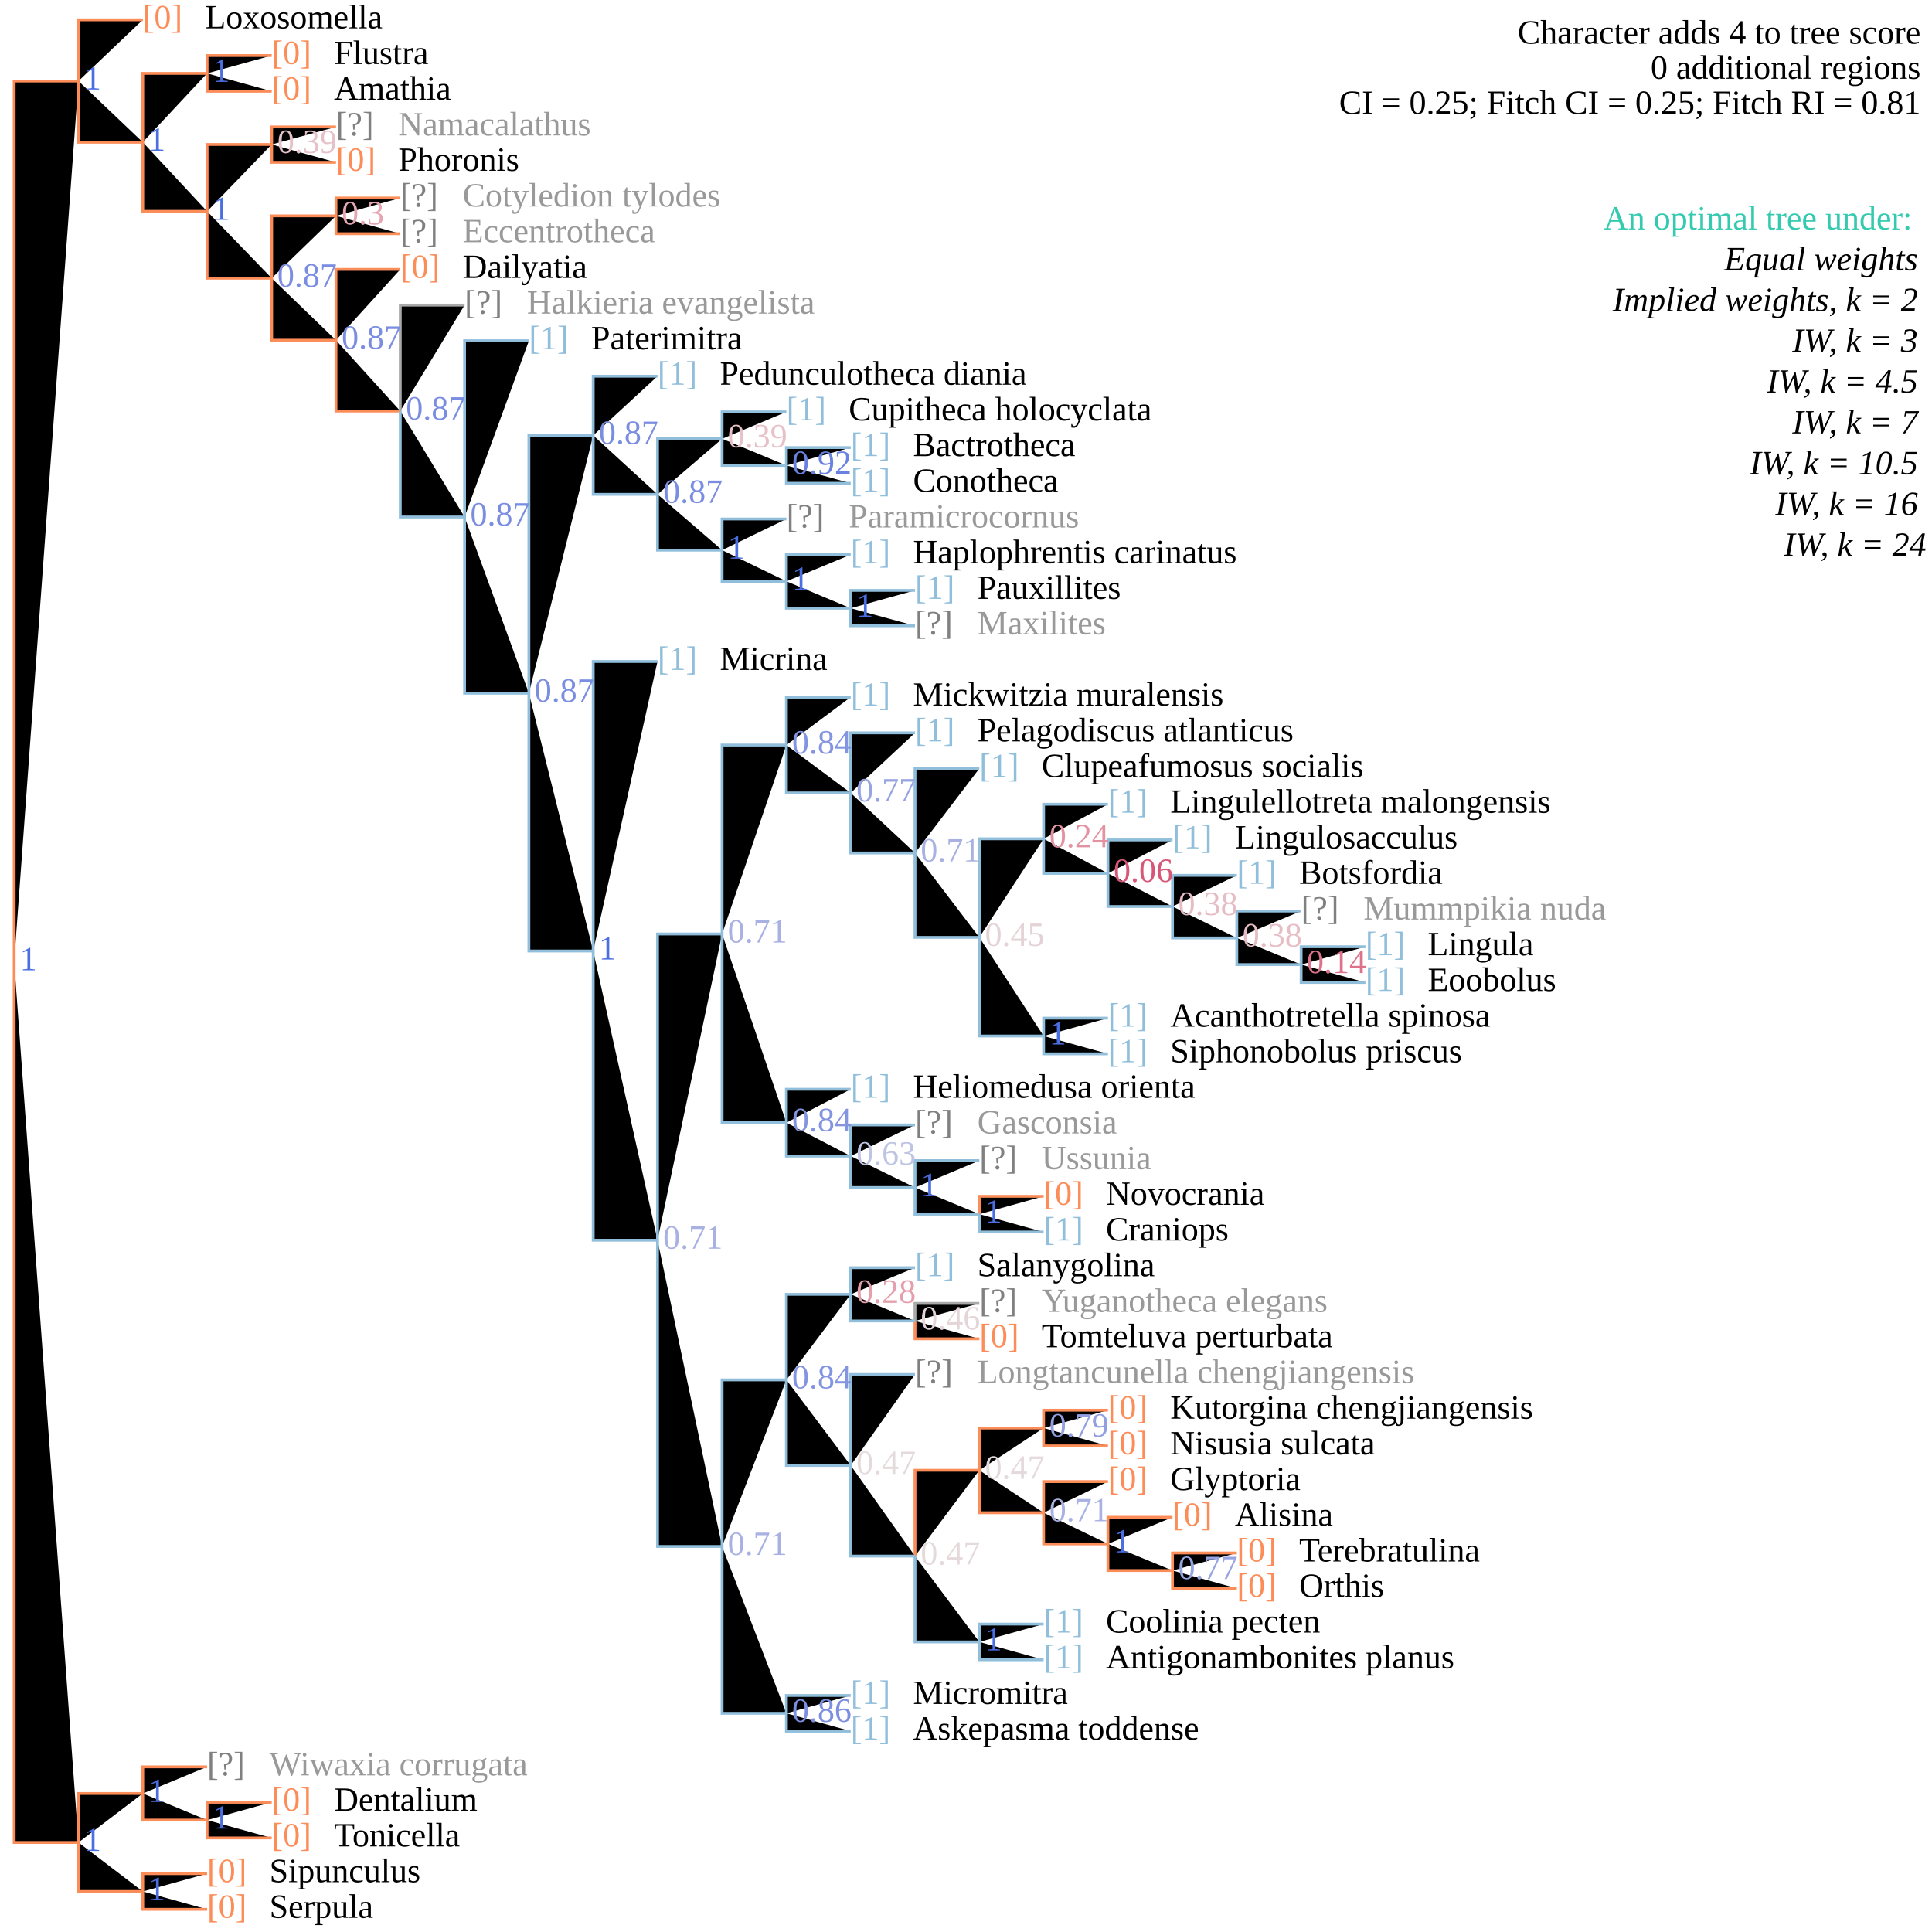
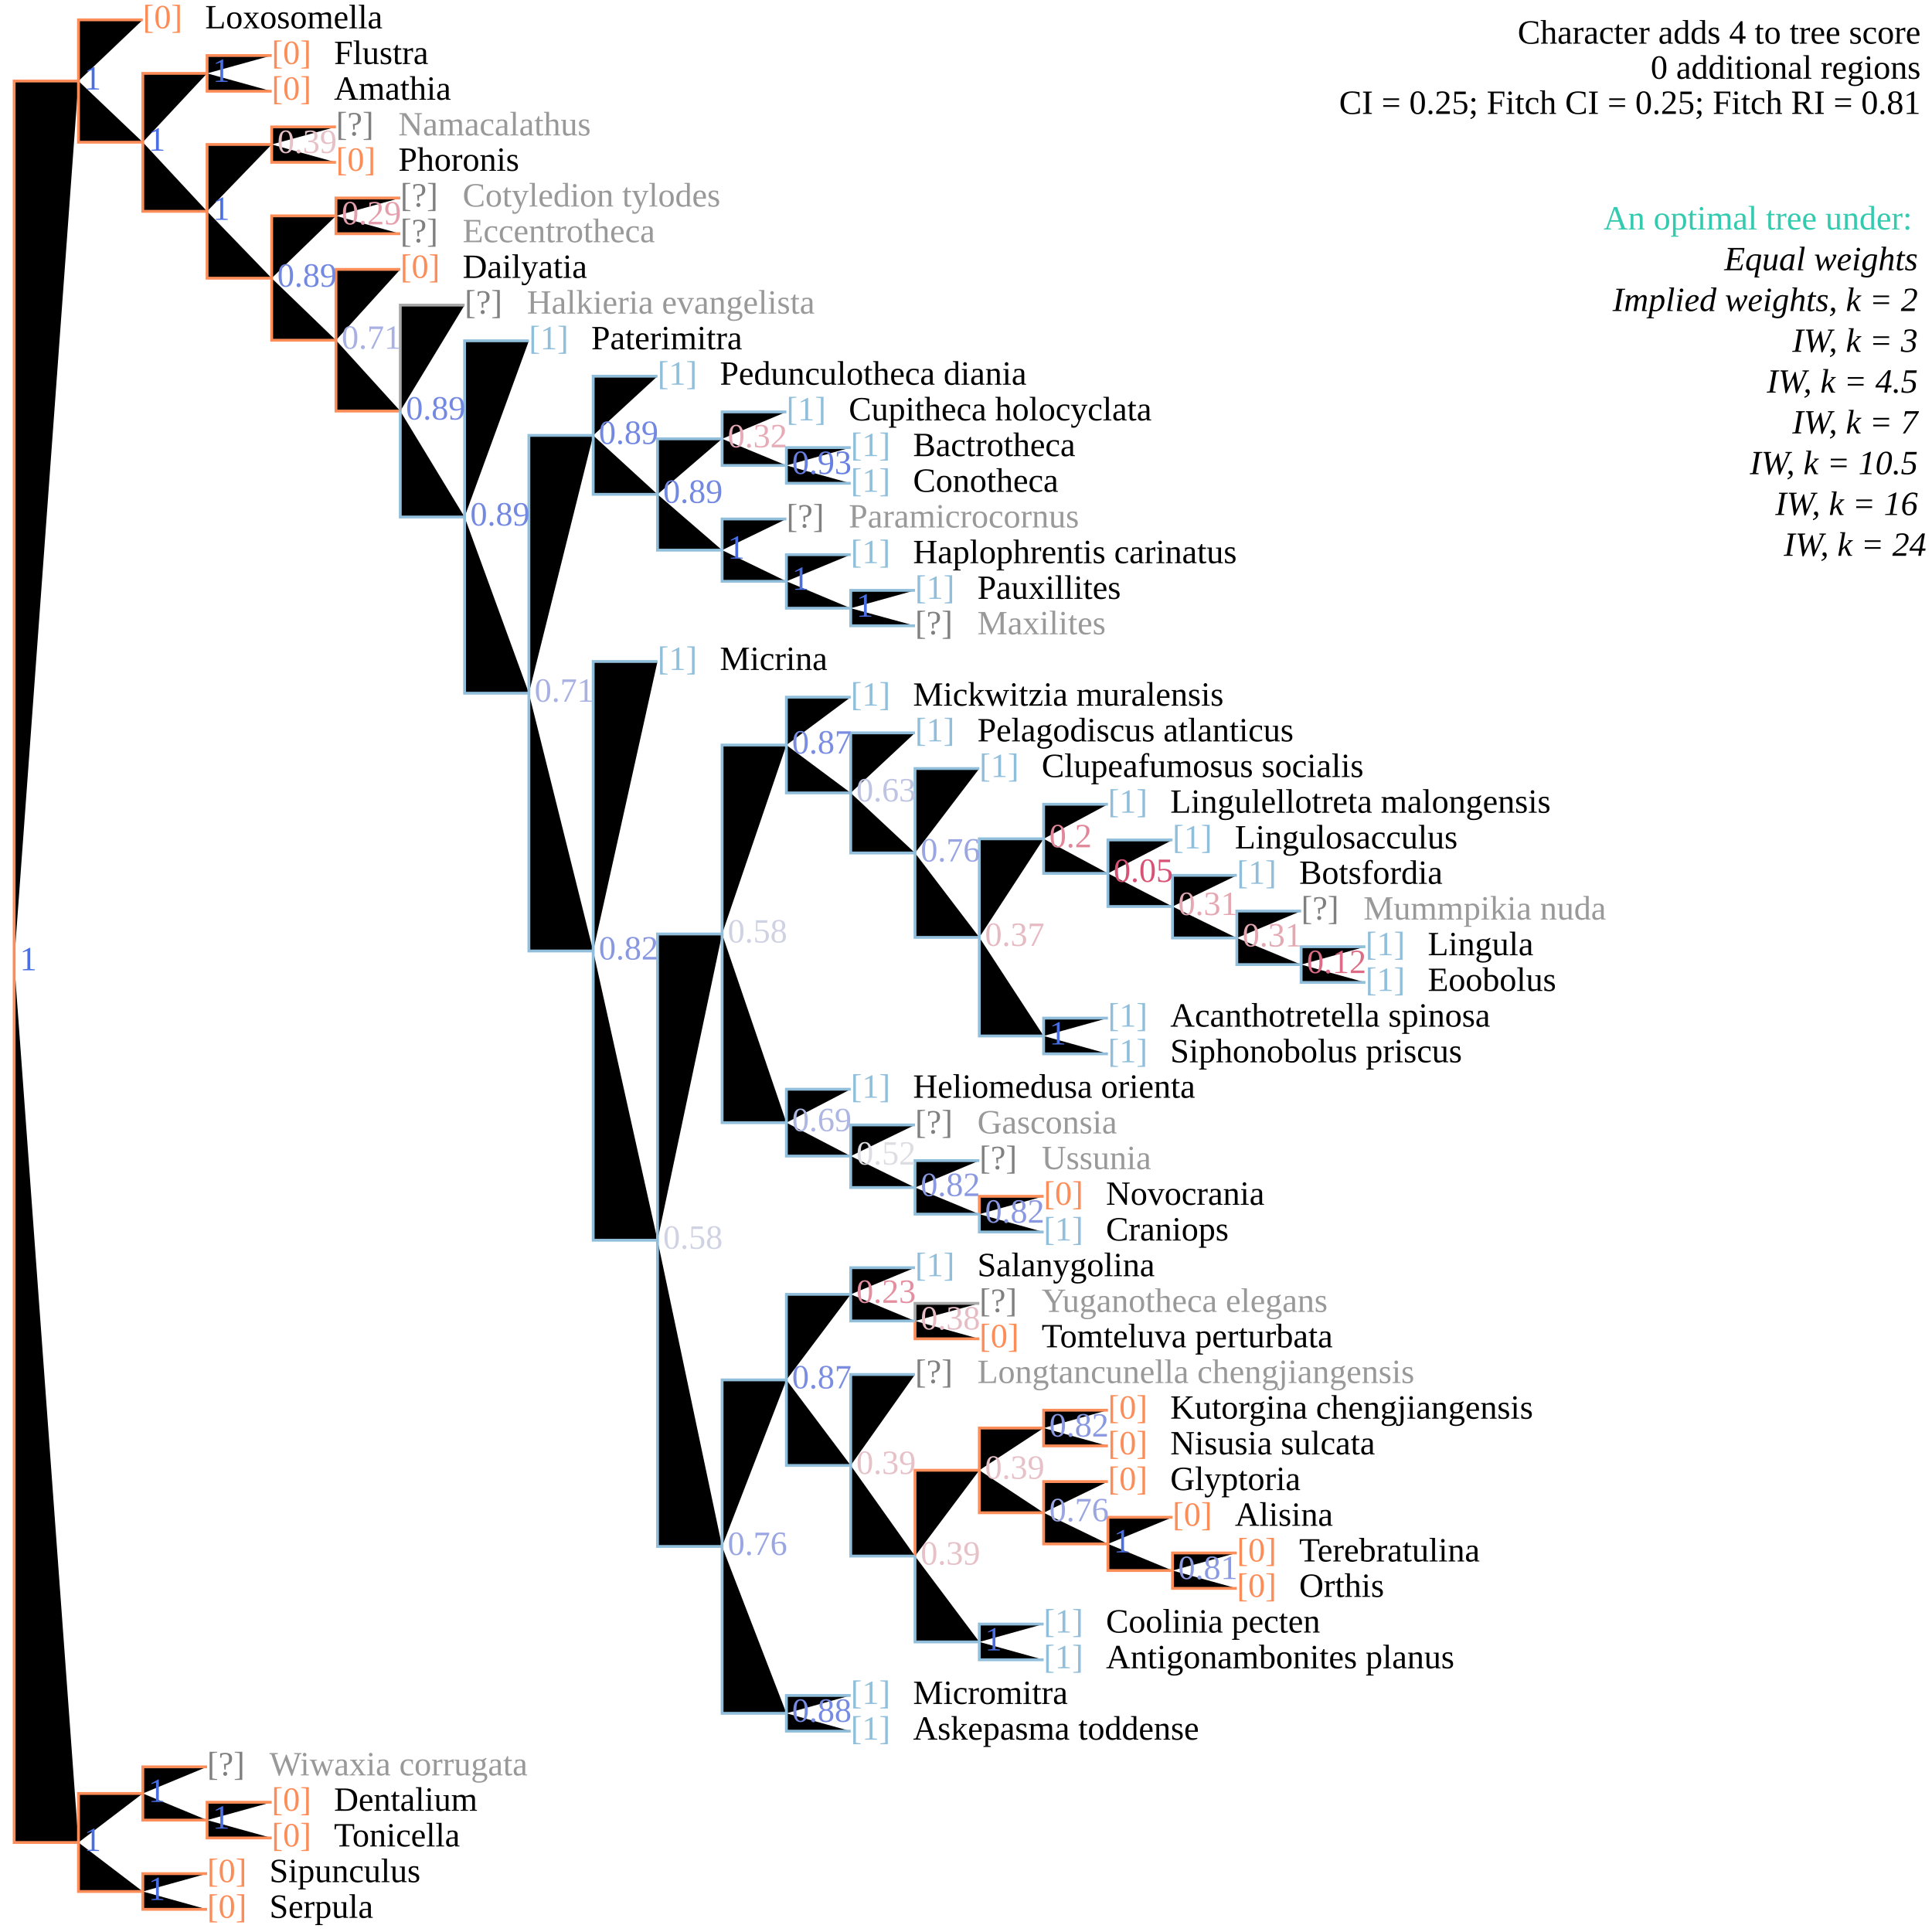
<svg xmlns="http://www.w3.org/2000/svg" version="1.1" width="682" height="682" class="tree" data-char="1">
  <text x="678" y="15.4" text-anchor="end" class="stepsLabel">Character adds <tspan class="score">4</tspan> to tree score</text>
  <text x="678" y="27.8" text-anchor="end" class="stepsLabel">
    <tspan class="score">0</tspan> additional regions</text>
  <text x="678" y="40.2" text-anchor="end" class="stepsLabel">CI = 0.25; Fitch CI = 0.25; Fitch RI = 0.81</text>
  <text x="678" y="65" text-anchor="end" class="stepsLabel">
    <tspan dy="16" fill="#34caaf">An optimal tree under:</tspan>
    <tspan x="680" style="font-style:italic" class="thisAn" dy="1.2em">Equal weights</tspan>
    <tspan x="680" style="font-style:italic" class="notThisAn" dy="1.2em">Implied weights, k = 2</tspan>
    <tspan x="680" style="font-style:italic" class="notThisAn" dy="1.2em">IW, k = 3</tspan>
    <tspan x="680" style="font-style:italic" class="notThisAn" dy="1.2em">IW, k = 4.5</tspan>
    <tspan x="680" style="font-style:italic" class="notThisAn" dy="1.2em">IW, k = 7</tspan>
    <tspan x="680" style="font-style:italic" class="notThisAn" dy="1.2em">IW, k = 10.5</tspan>
    <tspan x="680" style="font-style:italic" class="notThisAn" dy="1.2em">IW, k = 16</tspan>
    <tspan x="680" style="font-style:italic" class="notThisAn" dy="1.2em">IW, k = 24</tspan>
  </text>
  <text x="73.1" y="664.4" fill="#fc8d59" class="flag">[0]</text>
  <text x="95.1" y="664.4" fill="#000" class="taxonLabel">Sipunculus</text>
  <text x="73.1" y="677" fill="#fc8d59" class="flag">[0]</text>
  <text x="95.1" y="677" fill="#000" class="taxonLabel">Serpula</text>
  <text x="95.9" y="639.2" fill="#fc8d59" class="flag">[0]</text>
  <text x="117.9" y="639.2" fill="#000" class="taxonLabel">Dentalium</text>
  <text x="95.9" y="651.8" fill="#fc8d59" class="flag">[0]</text>
  <text x="117.9" y="651.8" fill="#000" class="taxonLabel">Tonicella</text>
  <text x="73.1" y="626.7" fill="grey" class="flag">[?]</text>
  <text x="95.1" y="626.7" fill="#999" class="taxonLabel">Wiwaxia corrugata</text>
  <text x="300.3" y="601.5" fill="#91bfdb" class="flag">[1]</text>
  <text x="322.3" y="601.5" fill="#000" class="taxonLabel">Micromitra</text>
  <text x="300.3" y="614.1" fill="#91bfdb" class="flag">[1]</text>
  <text x="322.3" y="614.1" fill="#000" class="taxonLabel">Askepasma toddense</text>
  <text x="368.4" y="576.3" fill="#91bfdb" class="flag">[1]</text>
  <text x="390.4" y="576.3" fill="#000" class="taxonLabel">Coolinia pecten</text>
  <text x="368.4" y="588.9" fill="#91bfdb" class="flag">[1]</text>
  <text x="390.4" y="588.9" fill="#000" class="taxonLabel">Antigonambonites planus</text>
  <text x="436.6" y="551.2" fill="#fc8d59" class="flag">[0]</text>
  <text x="458.6" y="551.2" fill="#000" class="taxonLabel">Terebratulina</text>
  <text x="436.6" y="563.7" fill="#fc8d59" class="flag">[0]</text>
  <text x="458.6" y="563.7" fill="#000" class="taxonLabel">Orthis</text>
  <text x="413.9" y="538.6" fill="#fc8d59" class="flag">[0]</text>
  <text x="435.9" y="538.6" fill="#000" class="taxonLabel">Alisina</text>
  <text x="391.1" y="526" fill="#fc8d59" class="flag">[0]</text>
  <text x="413.1" y="526" fill="#000" class="taxonLabel">Glyptoria</text>
  <text x="391.1" y="500.8" fill="#fc8d59" class="flag">[0]</text>
  <text x="413.1" y="500.8" fill="#000" class="taxonLabel">Kutorgina chengjiangensis</text>
  <text x="391.1" y="513.4" fill="#fc8d59" class="flag">[0]</text>
  <text x="413.1" y="513.4" fill="#000" class="taxonLabel">Nisusia sulcata</text>
  <text x="323" y="488.2" fill="grey" class="flag">[?]</text>
  <text x="345" y="488.2" fill="#999" class="taxonLabel">Longtancunella chengjiangensis</text>
  <text x="345.7" y="463.1" fill="grey" class="flag">[?]</text>
  <text x="367.7" y="463.1" fill="#999" class="taxonLabel">Yuganotheca elegans</text>
  <text x="345.7" y="475.6" fill="#fc8d59" class="flag">[0]</text>
  <text x="367.7" y="475.6" fill="#000" class="taxonLabel">Tomteluva perturbata</text>
  <text x="323" y="450.5" fill="#91bfdb" class="flag">[1]</text>
  <text x="345" y="450.5" fill="#000" class="taxonLabel">Salanygolina</text>
  <text x="368.4" y="425.3" fill="#fc8d59" class="flag">[0]</text>
  <text x="390.4" y="425.3" fill="#000" class="taxonLabel">Novocrania</text>
  <text x="368.4" y="437.9" fill="#91bfdb" class="flag">[1]</text>
  <text x="390.4" y="437.9" fill="#000" class="taxonLabel">Craniops</text>
  <text x="345.7" y="412.7" fill="grey" class="flag">[?]</text>
  <text x="367.7" y="412.7" fill="#999" class="taxonLabel">Ussunia</text>
  <text x="323" y="400.1" fill="grey" class="flag">[?]</text>
  <text x="345" y="400.1" fill="#999" class="taxonLabel">Gasconsia</text>
  <text x="300.3" y="387.5" fill="#91bfdb" class="flag">[1]</text>
  <text x="322.3" y="387.5" fill="#000" class="taxonLabel">Heliomedusa orienta</text>
  <text x="391.1" y="362.4" fill="#91bfdb" class="flag">[1]</text>
  <text x="413.1" y="362.4" fill="#000" class="taxonLabel">Acanthotretella spinosa</text>
  <text x="391.1" y="375" fill="#91bfdb" class="flag">[1]</text>
  <text x="413.1" y="375" fill="#000" class="taxonLabel">Siphonobolus priscus</text>
  <text x="482" y="337.2" fill="#91bfdb" class="flag">[1]</text>
  <text x="504" y="337.2" fill="#000" class="taxonLabel">Lingula</text>
  <text x="482" y="349.8" fill="#91bfdb" class="flag">[1]</text>
  <text x="504" y="349.8" fill="#000" class="taxonLabel">Eoobolus</text>
  <text x="459.3" y="324.6" fill="grey" class="flag">[?]</text>
  <text x="481.3" y="324.6" fill="#999" class="taxonLabel">Mummpikia nuda</text>
  <text x="436.6" y="312" fill="#91bfdb" class="flag">[1]</text>
  <text x="458.6" y="312" fill="#000" class="taxonLabel">Botsfordia</text>
  <text x="413.9" y="299.5" fill="#91bfdb" class="flag">[1]</text>
  <text x="435.9" y="299.5" fill="#000" class="taxonLabel">Lingulosacculus</text>
  <text x="391.1" y="286.9" fill="#91bfdb" class="flag">[1]</text>
  <text x="413.1" y="286.9" fill="#000" class="taxonLabel">Lingulellotreta malongensis</text>
  <text x="345.7" y="274.3" fill="#91bfdb" class="flag">[1]</text>
  <text x="367.7" y="274.3" fill="#000" class="taxonLabel">Clupeafumosus socialis</text>
  <text x="323" y="261.7" fill="#91bfdb" class="flag">[1]</text>
  <text x="345" y="261.7" fill="#000" class="taxonLabel">Pelagodiscus atlanticus</text>
  <text x="300.3" y="249.1" fill="#91bfdb" class="flag">[1]</text>
  <text x="322.3" y="249.1" fill="#000" class="taxonLabel">Mickwitzia muralensis</text>
  <text x="232.1" y="236.5" fill="#91bfdb" class="flag">[1]</text>
  <text x="254.1" y="236.5" fill="#000" class="taxonLabel">Micrina</text>
  <text x="323" y="211.4" fill="#91bfdb" class="flag">[1]</text>
  <text x="345" y="211.4" fill="#000" class="taxonLabel">Pauxillites</text>
  <text x="323" y="223.9" fill="grey" class="flag">[?]</text>
  <text x="345" y="223.9" fill="#999" class="taxonLabel">Maxilites</text>
  <text x="300.3" y="198.8" fill="#91bfdb" class="flag">[1]</text>
  <text x="322.3" y="198.8" fill="#000" class="taxonLabel">Haplophrentis carinatus</text>
  <text x="277.6" y="186.2" fill="grey" class="flag">[?]</text>
  <text x="299.6" y="186.2" fill="#999" class="taxonLabel">Paramicrocornus</text>
  <text x="300.3" y="161" fill="#91bfdb" class="flag">[1]</text>
  <text x="322.3" y="161" fill="#000" class="taxonLabel">Bactrotheca</text>
  <text x="300.3" y="173.6" fill="#91bfdb" class="flag">[1]</text>
  <text x="322.3" y="173.6" fill="#000" class="taxonLabel">Conotheca</text>
  <text x="277.6" y="148.4" fill="#91bfdb" class="flag">[1]</text>
  <text x="299.6" y="148.4" fill="#000" class="taxonLabel">Cupitheca holocyclata</text>
  <text x="232.1" y="135.8" fill="#91bfdb" class="flag">[1]</text>
  <text x="254.1" y="135.8" fill="#000" class="taxonLabel">Pedunculotheca diania</text>
  <text x="186.7" y="123.3" fill="#91bfdb" class="flag">[1]</text>
  <text x="208.7" y="123.3" fill="#000" class="taxonLabel">Paterimitra</text>
  <text x="164" y="110.7" fill="grey" class="flag">[?]</text>
  <text x="186" y="110.7" fill="#999" class="taxonLabel">Halkieria evangelista</text>
  <text x="141.3" y="98.1" fill="#fc8d59" class="flag">[0]</text>
  <text x="163.3" y="98.1" fill="#000" class="taxonLabel">Dailyatia</text>
  <text x="141.3" y="72.9" fill="grey" class="flag">[?]</text>
  <text x="163.3" y="72.9" fill="#999" class="taxonLabel">Cotyledion tylodes</text>
  <text x="141.3" y="85.5" fill="grey" class="flag">[?]</text>
  <text x="163.3" y="85.5" fill="#999" class="taxonLabel">Eccentrotheca</text>
  <text x="118.6" y="47.8" fill="grey" class="flag">[?]</text>
  <text x="140.6" y="47.8" fill="#999" class="taxonLabel">Namacalathus</text>
  <text x="118.6" y="60.3" fill="#fc8d59" class="flag">[0]</text>
  <text x="140.6" y="60.3" fill="#000" class="taxonLabel">Phoronis</text>
  <text x="95.9" y="22.6" fill="#fc8d59" class="flag">[0]</text>
  <text x="117.9" y="22.6" fill="#000" class="taxonLabel">Flustra</text>
  <text x="95.9" y="35.2" fill="#fc8d59" class="flag">[0]</text>
  <text x="117.9" y="35.2" fill="#000" class="taxonLabel">Amathia</text>
  <text x="50.4" y="10" fill="#fc8d59" class="flag">[0]</text>
  <text x="72.4" y="10" fill="#000" class="taxonLabel">Loxosomella</text>
  <path d="M5,339.5V28.6H27.7M27.7,28.6V7H50.4M27.7,28.6V50.2H50.4M50.4,50.2V25.9H73.1M73.1,25.9V19.6H95.9M73.1,25.9V32.2H95.9M50.4,50.2V74.6H73.1M73.1,74.6V51H95.9M95.9,51V44.8H118.6M95.9,51V57.3H118.6M73.1,74.6V98.2H95.9M95.9,98.2V76.2H118.6M118.6,76.2V69.9H141.3M118.6,76.2V82.5H141.3M95.9,98.2V120.1H118.6M118.6,120.1V95.1H141.3M118.6,120.1V145.1H141.3M345.7,428.6V422.3H368.4M323,466.3V472.6H345.7M323,549.3V519H345.7M345.7,519V504.1H368.4M368.4,504.1V497.8H391.1M368.4,504.1V510.4H391.1M345.7,519V534H368.4M368.4,534V523H391.1M368.4,534V545H391.1M391.1,545V535.6H413.9M391.1,545V554.4H413.9M413.9,554.4V548.2H436.6M413.9,554.4V560.7H436.6M5,339.5V650.4H27.7M27.7,650.4V633.1H50.4M50.4,633.1V623.7H73.1M50.4,633.1V642.5H73.1M73.1,642.5V636.2H95.9M73.1,642.5V648.8H95.9M27.7,650.4V667.7H50.4M50.4,667.7V661.4H73.1M50.4,667.7V674H73.1" stroke="#fc8d59" />
  <path d="M141.3,145.1V107.7H164M323,466.3V460.1H345.7" stroke="darkgrey" />
  <path d="M141.3,145.1V182.5H164M164,182.5V120.3H186.7M164,182.5V244.7H186.7M186.7,244.7V153.7H209.4M209.4,153.7V132.8H232.1M209.4,153.7V174.5H232.1M232.1,174.5V154.9H254.9M254.9,154.9V145.4H277.6M254.9,154.9V164.3H277.6M277.6,164.3V158H300.3M277.6,164.3V170.6H300.3M232.1,174.5V194.2H254.9M254.9,194.2V183.2H277.6M254.9,194.2V205.2H277.6M277.6,205.2V195.8H300.3M277.6,205.2V214.7H300.3M300.3,214.7V208.4H323M300.3,214.7V220.9H323M186.7,244.7V335.7H209.4M209.4,335.7V233.5H232.1M209.4,335.7V437.8H232.1M232.1,437.8V329.7H254.9M254.9,329.7V263H277.6M277.6,263V246.1H300.3M277.6,263V279.9H300.3M300.3,279.9V258.7H323M300.3,279.9V301.1H323M323,301.1V271.3H345.7M323,301.1V330.9H345.7M345.7,330.9V296.1H368.4M368.4,296.1V283.9H391.1M368.4,296.1V308.3H391.1M391.1,308.3V296.5H413.9M391.1,308.3V320H413.9M413.9,320V309H436.6M413.9,320V331.1H436.6M436.6,331.1V321.6H459.3M436.6,331.1V340.5H459.3M459.3,340.5V334.2H482M459.3,340.5V346.8H482M345.7,330.9V365.7H368.4M368.4,365.7V359.4H391.1M368.4,365.7V372H391.1M254.9,329.7V396.3H277.6M277.6,396.3V384.5H300.3M277.6,396.3V408.1H300.3M300.3,408.1V397.1H323M300.3,408.1V419.2H323M323,419.2V409.7H345.7M323,419.2V428.6H345.7M345.7,428.6V434.9H368.4M232.1,437.8V545.9H254.9M254.9,545.9V487.1H277.6M277.6,487.1V456.9H300.3M300.3,456.9V447.5H323M300.3,456.9V466.3H323M277.6,487.1V517.3H300.3M300.3,517.3V485.2H323M300.3,517.3V549.3H323M323,549.3V579.6H345.7M345.7,579.6V573.3H368.4M345.7,579.6V585.9H368.4M254.9,545.9V604.8H277.6M277.6,604.8V598.5H300.3M277.6,604.8V611.1H300.3" stroke="#91bfdb" />
  <text x="7" y="342.5" class="node" fill="#4A6FE3">1</text>
  <text x="29.7" y="31.6" class="node" fill="#4A6FE3">1</text>
  <text x="52.4" y="53.2" class="node" fill="#4A6FE3">1</text>
  <text x="75.1" y="28.9" class="node" fill="#4A6FE3">1</text>
  <text x="75.1" y="77.6" class="node" fill="#4A6FE3">1</text>
  <text x="97.9" y="54" class="node" fill="#E6C1C7">0.39</text>
-   <text x="97.9" y="101.2" class="node" fill="#7A8DE1">0.87</text>
-   <text x="120.6" y="79.2" class="node" fill="#E5A5B1">0.3</text>
-   <text x="120.6" y="123.1" class="node" fill="#7A8DE1">0.87</text>
-   <text x="143.3" y="148.1" class="node" fill="#7A8DE1">0.87</text>
-   <text x="166" y="185.5" class="node" fill="#7A8DE1">0.87</text>
-   <text x="188.7" y="247.7" class="node" fill="#7A8DE1">0.87</text>
-   <text x="211.4" y="156.7" class="node" fill="#7A8DE1">0.87</text>
-   <text x="234.1" y="177.5" class="node" fill="#7A8DE1">0.87</text>
-   <text x="256.9" y="157.9" class="node" fill="#E6C1C7">0.39</text>
-   <text x="279.6" y="167.3" class="node" fill="#6982E1">0.92</text>
+   <text x="97.9" y="101.2" class="node" fill="#7388E1">0.89</text>
+   <text x="120.6" y="79.2" class="node" fill="#E59FAC">0.29</text>
+   <text x="120.6" y="123.1" class="node" fill="#A8B1E2">0.71</text>
+   <text x="143.3" y="148.1" class="node" fill="#7388E1">0.89</text>
+   <text x="166" y="185.5" class="node" fill="#7388E1">0.89</text>
+   <text x="188.7" y="247.7" class="node" fill="#A8B1E2">0.71</text>
+   <text x="211.4" y="156.7" class="node" fill="#7388E1">0.89</text>
+   <text x="234.1" y="177.5" class="node" fill="#7388E1">0.89</text>
+   <text x="256.9" y="157.9" class="node" fill="#E6ABB6">0.32</text>
+   <text x="279.6" y="167.3" class="node" fill="#667FE1">0.93</text>
  <text x="256.9" y="197.2" class="node" fill="#4A6FE3">1</text>
  <text x="279.6" y="208.2" class="node" fill="#4A6FE3">1</text>
  <text x="302.3" y="217.7" class="node" fill="#4A6FE3">1</text>
-   <text x="211.4" y="338.7" class="node" fill="#4A6FE3">1</text>
-   <text x="234.1" y="440.8" class="node" fill="#A8B1E2">0.71</text>
-   <text x="256.9" y="332.7" class="node" fill="#A8B1E2">0.71</text>
-   <text x="279.6" y="266" class="node" fill="#8394E1">0.84</text>
-   <text x="302.3" y="282.9" class="node" fill="#97A4E2">0.77</text>
-   <text x="325" y="304.1" class="node" fill="#A8B1E2">0.71</text>
-   <text x="347.7" y="333.9" class="node" fill="#E4D3D6">0.45</text>
-   <text x="370.4" y="299.1" class="node" fill="#E392A2">0.24</text>
-   <text x="393.1" y="311.3" class="node" fill="#D85778">0.06</text>
-   <text x="415.9" y="323" class="node" fill="#E6BDC5">0.38</text>
-   <text x="438.6" y="334.1" class="node" fill="#E6BDC5">0.38</text>
-   <text x="461.3" y="343.5" class="node" fill="#DE728B">0.14</text>
+   <text x="211.4" y="338.7" class="node" fill="#8998E1">0.82</text>
+   <text x="234.1" y="440.8" class="node" fill="#CFD2E3">0.58</text>
+   <text x="256.9" y="332.7" class="node" fill="#CFD2E3">0.58</text>
+   <text x="279.6" y="266" class="node" fill="#7A8DE1">0.87</text>
+   <text x="302.3" y="282.9" class="node" fill="#BFC4E3">0.63</text>
+   <text x="325" y="304.1" class="node" fill="#9AA6E2">0.76</text>
+   <text x="347.7" y="333.9" class="node" fill="#E6BAC2">0.37</text>
+   <text x="370.4" y="299.1" class="node" fill="#E28699">0.2</text>
+   <text x="393.1" y="311.3" class="node" fill="#D75376">0.05</text>
+   <text x="415.9" y="323" class="node" fill="#E5A8B3">0.31</text>
+   <text x="438.6" y="334.1" class="node" fill="#E5A8B3">0.31</text>
+   <text x="461.3" y="343.5" class="node" fill="#DD6C86">0.12</text>
  <text x="370.4" y="368.7" class="node" fill="#4A6FE3">1</text>
-   <text x="279.6" y="399.3" class="node" fill="#8394E1">0.84</text>
-   <text x="302.3" y="411.1" class="node" fill="#BFC4E3">0.63</text>
-   <text x="325" y="422.2" class="node" fill="#4A6FE3">1</text>
-   <text x="347.7" y="431.6" class="node" fill="#4A6FE3">1</text>
-   <text x="256.9" y="548.9" class="node" fill="#A8B1E2">0.71</text>
-   <text x="279.6" y="490.1" class="node" fill="#8394E1">0.84</text>
-   <text x="302.3" y="459.9" class="node" fill="#E59FAC">0.28</text>
-   <text x="325" y="469.3" class="node" fill="#E4D6D8">0.46</text>
-   <text x="302.3" y="520.3" class="node" fill="#E4D9DB">0.47</text>
-   <text x="325" y="552.3" class="node" fill="#E4D9DB">0.47</text>
-   <text x="347.7" y="522" class="node" fill="#E4D9DB">0.47</text>
-   <text x="370.4" y="507.1" class="node" fill="#929FE1">0.79</text>
-   <text x="370.4" y="537" class="node" fill="#A8B1E2">0.71</text>
+   <text x="279.6" y="399.3" class="node" fill="#AEB6E2">0.69</text>
+   <text x="302.3" y="411.1" class="node" fill="#DDDEE3">0.52</text>
+   <text x="325" y="422.2" class="node" fill="#8998E1">0.82</text>
+   <text x="347.7" y="431.6" class="node" fill="#8998E1">0.82</text>
+   <text x="256.9" y="548.9" class="node" fill="#9AA6E2">0.76</text>
+   <text x="279.6" y="490.1" class="node" fill="#7A8DE1">0.87</text>
+   <text x="302.3" y="459.9" class="node" fill="#E38FA0">0.23</text>
+   <text x="325" y="469.3" class="node" fill="#E6BDC5">0.38</text>
+   <text x="302.3" y="520.3" class="node" fill="#E6C1C7">0.39</text>
+   <text x="325" y="552.3" class="node" fill="#E6C1C7">0.39</text>
+   <text x="347.7" y="522" class="node" fill="#E6C1C7">0.39</text>
+   <text x="370.4" y="507.1" class="node" fill="#8998E1">0.82</text>
+   <text x="370.4" y="537" class="node" fill="#9AA6E2">0.76</text>
  <text x="393.1" y="548" class="node" fill="#4A6FE3">1</text>
-   <text x="415.9" y="557.4" class="node" fill="#97A4E2">0.77</text>
+   <text x="415.9" y="557.4" class="node" fill="#8C9BE1">0.81</text>
  <text x="347.7" y="582.6" class="node" fill="#4A6FE3">1</text>
-   <text x="279.6" y="607.8" class="node" fill="#7D8FE1">0.86</text>
+   <text x="279.6" y="607.8" class="node" fill="#768BE1">0.88</text>
  <text x="29.7" y="653.4" class="node" fill="#4A6FE3">1</text>
  <text x="52.4" y="636.1" class="node" fill="#4A6FE3">1</text>
  <text x="75.1" y="645.5" class="node" fill="#4A6FE3">1</text>
  <text x="52.4" y="670.7" class="node" fill="#4A6FE3">1</text>
</svg>
